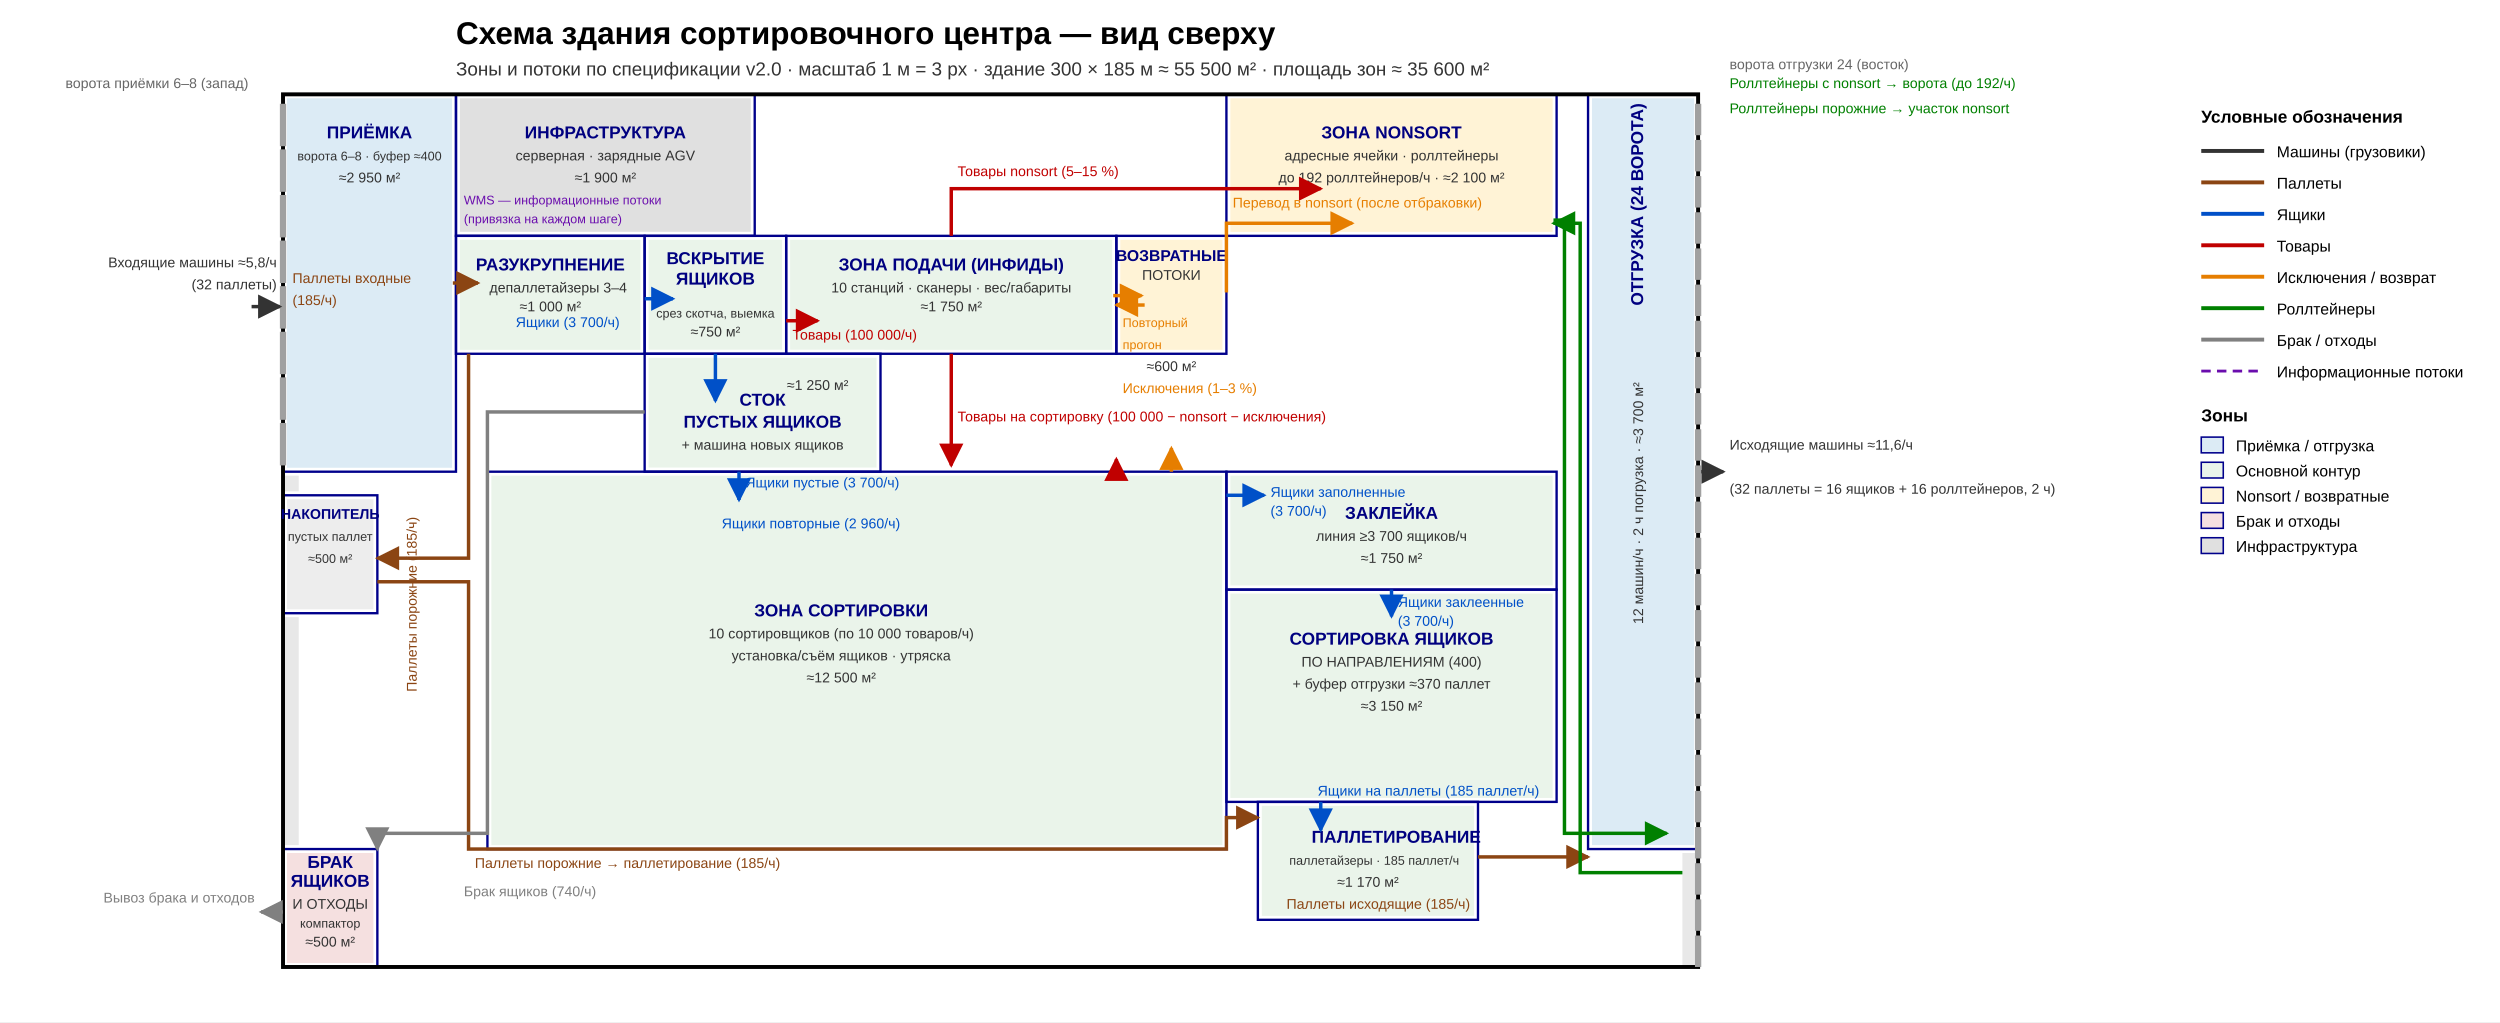
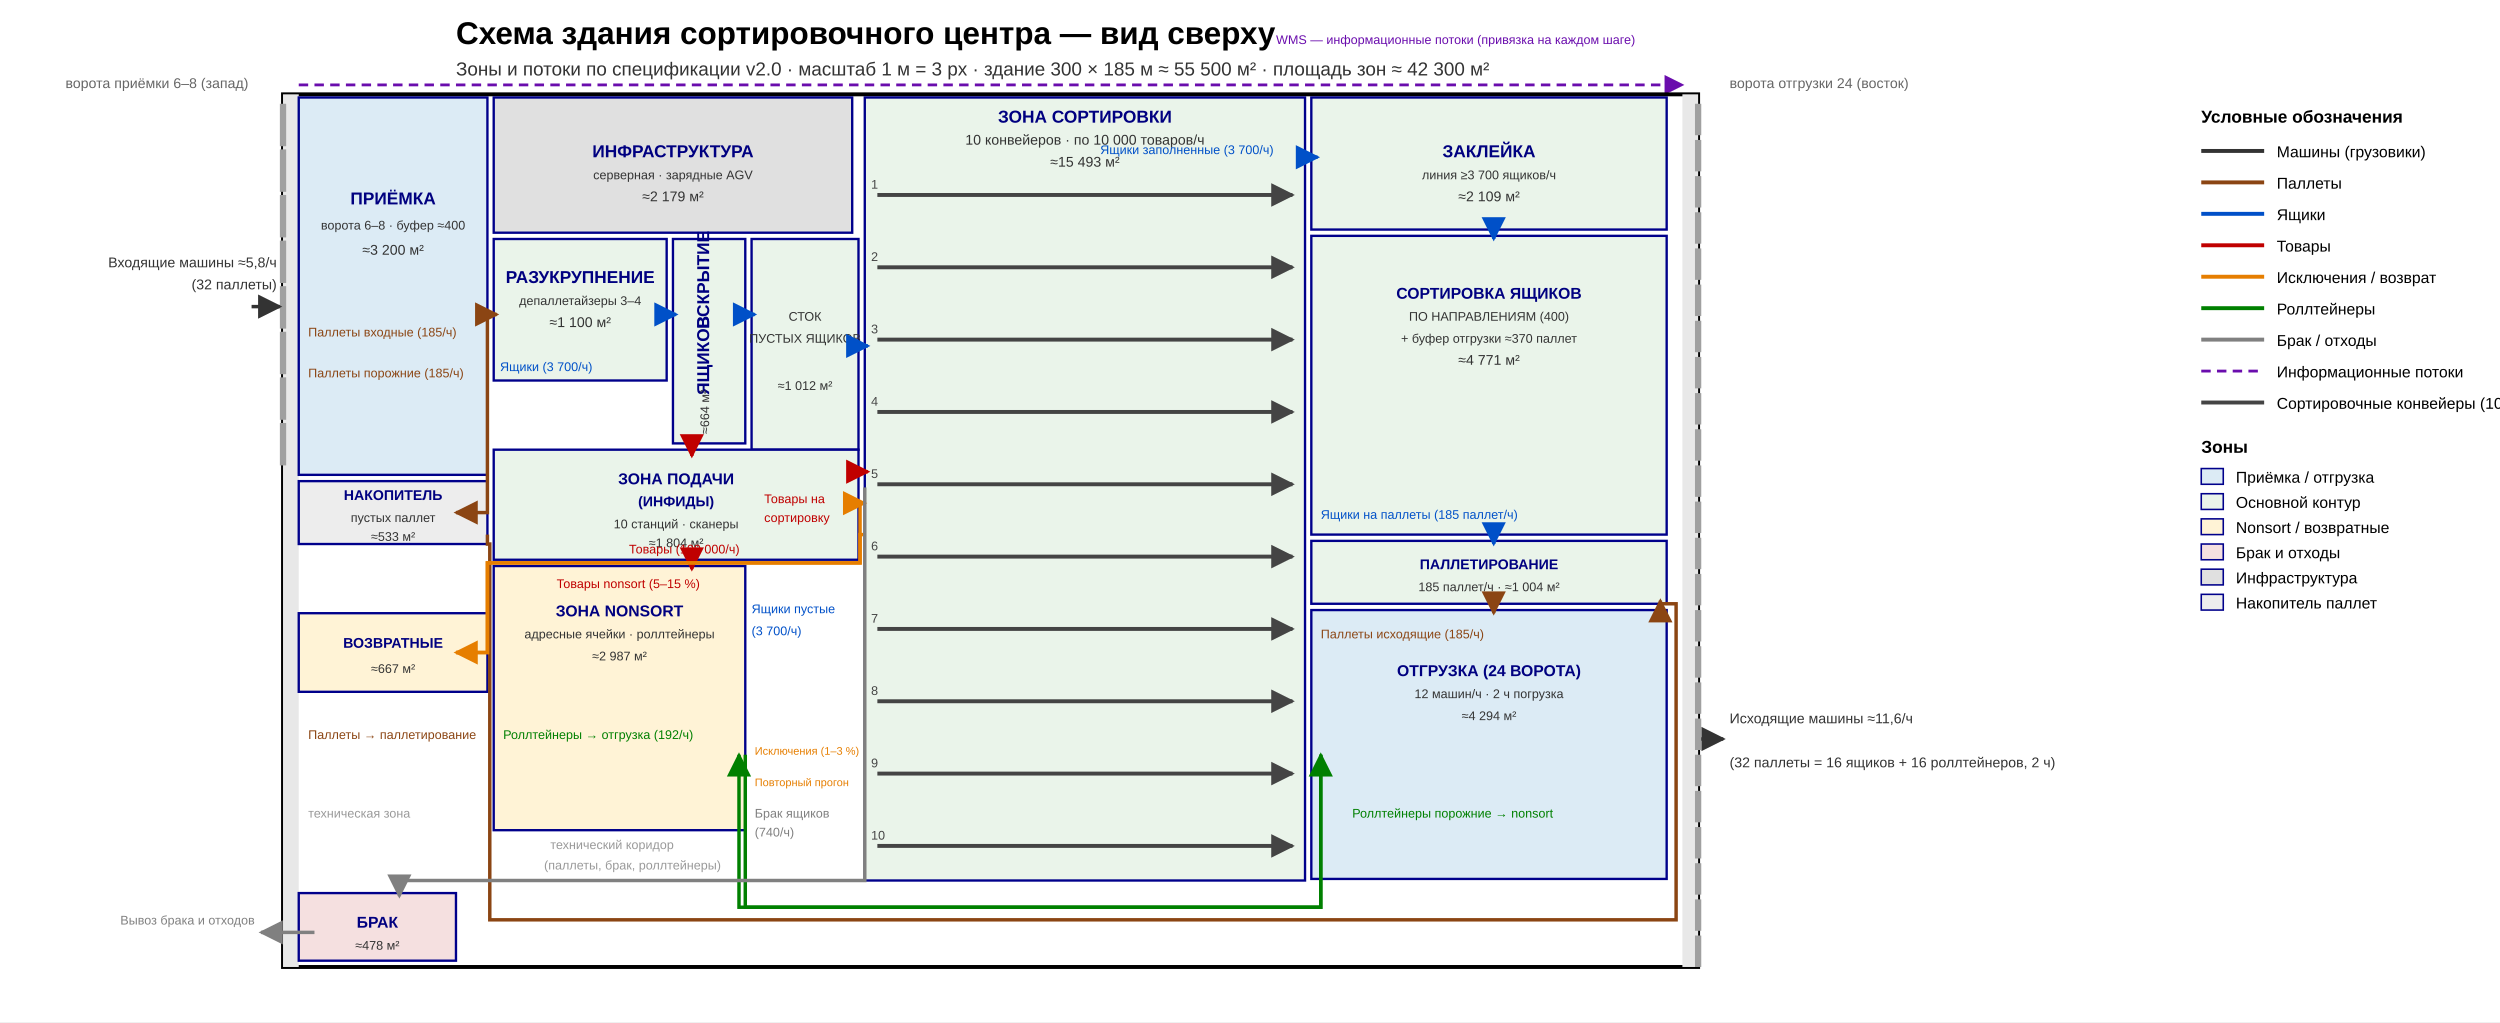
<svg xmlns="http://www.w3.org/2000/svg" viewBox="-140 0 1590 650" font-family="Segoe UI, Arial, sans-serif">
  <defs>
    <marker id="mk-truck" viewBox="0 0 10 10" refX="9" refY="5" markerWidth="7" markerHeight="7" orient="auto-start-reverse">
      <path d="M0,0 L10,5 L0,10 z" fill="#333333" />
    </marker>
    <marker id="mk-pallet" viewBox="0 0 10 10" refX="9" refY="5" markerWidth="7" markerHeight="7" orient="auto-start-reverse">
      <path d="M0,0 L10,5 L0,10 z" fill="#8B4513" />
    </marker>
    <marker id="mk-box" viewBox="0 0 10 10" refX="9" refY="5" markerWidth="7" markerHeight="7" orient="auto-start-reverse">
      <path d="M0,0 L10,5 L0,10 z" fill="#0050C8" />
    </marker>
    <marker id="mk-item" viewBox="0 0 10 10" refX="9" refY="5" markerWidth="7" markerHeight="7" orient="auto-start-reverse">
      <path d="M0,0 L10,5 L0,10 z" fill="#C00000" />
    </marker>
    <marker id="mk-return" viewBox="0 0 10 10" refX="9" refY="5" markerWidth="7" markerHeight="7" orient="auto-start-reverse">
      <path d="M0,0 L10,5 L0,10 z" fill="#E67E00" />
    </marker>
    <marker id="mk-roll" viewBox="0 0 10 10" refX="9" refY="5" markerWidth="7" markerHeight="7" orient="auto-start-reverse">
      <path d="M0,0 L10,5 L0,10 z" fill="#008000" />
    </marker>
    <marker id="mk-waste" viewBox="0 0 10 10" refX="9" refY="5" markerWidth="7" markerHeight="7" orient="auto-start-reverse">
      <path d="M0,0 L10,5 L0,10 z" fill="#808080" />
    </marker>
    <marker id="mk-info" viewBox="0 0 10 10" refX="9" refY="5" markerWidth="7" markerHeight="7" orient="auto-start-reverse">
      <path d="M0,0 L10,5 L0,10 z" fill="#6A0DAD" />
    </marker>
+     <marker id="mk-conv" viewBox="0 0 10 10" refX="9" refY="5" markerWidth="6" markerHeight="6" orient="auto-start-reverse">
+       <path d="M0,0 L10,5 L0,10 z" fill="#444444" />
+     </marker>
  </defs>
  <rect x="-140" y="0" width="1590" height="650" fill="#FFFFFF" />
  <text x="150" y="28" font-size="20" font-weight="bold" fill="#000000">Схема здания сортировочного центра — вид сверху</text>
-   <text x="150" y="48" font-size="12" fill="#333333">Зоны и потоки по спецификации v2.0 · масштаб 1 м = 3 px · здание 300 × 185 м ≈ 55 500 м² · площадь зон ≈ 35 600 м²</text>
-   <rect x="40" y="60" width="900" height="555" fill="#FFFFFF" />
+   <text x="150" y="48" font-size="12" fill="#333333">Зоны и потоки по спецификации v2.0 · масштаб 1 м = 3 px · здание 300 × 185 м ≈ 55 500 м² · площадь зон ≈ 42 300 м²</text>
+   <path d="M 50 54 L 930 54" stroke="#6A0DAD" stroke-width="1.8" stroke-dasharray="6 4" fill="none" marker-end="url(#mk-info)" />
+   <text x="900" y="28" font-size="8" fill="#6A0DAD" text-anchor="end">WMS — информационные потоки (привязка на каждом шаге)</text>
+   <rect x="40" y="60" width="900" height="555" fill="#FFFFFF" stroke="#000000" stroke-width="2.5" />
  <rect x="40" y="60" width="10" height="555" fill="#E8E8E8" stroke="none" />
  <rect x="930" y="60" width="10" height="555" fill="#E8E8E8" stroke="none" />
  <text x="18" y="56" font-size="9" fill="#666666" text-anchor="end">ворота приёмки 6–8 (запад)</text>
-   <text x="960" y="44" font-size="9" fill="#666666" text-anchor="start">ворота отгрузки 24 (восток)</text>
-   <g stroke="#FFFFFF" stroke-width="5">
-     <rect x="40" y="60" width="110" height="240" fill="#DCEBF5" />
-     <rect x="150" y="60" width="190" height="90" fill="#E0E0E0" />
-     <rect x="640" y="60" width="210" height="90" fill="#FFF3D6" />
-     <rect x="150" y="150" width="120" height="75" fill="#EAF4EA" />
-     <rect x="270" y="150" width="90" height="75" fill="#EAF4EA" />
-     <rect x="360" y="150" width="210" height="75" fill="#EAF4EA" />
-     <rect x="570" y="150" width="70" height="75" fill="#FFF3D6" />
-     <rect x="270" y="225" width="150" height="75" fill="#EAF4EA" />
-     <rect x="40" y="315" width="60" height="75" fill="#EDEDED" />
-     <rect x="170" y="300" width="470" height="240" fill="#EAF4EA" />
-     <rect x="640" y="300" width="210" height="75" fill="#EAF4EA" />
-     <rect x="640" y="375" width="210" height="135" fill="#EAF4EA" />
-     <rect x="660" y="510" width="140" height="75" fill="#EAF4EA" />
-     <rect x="870" y="60" width="70" height="480" fill="#DCEBF5" />
-     <rect x="40" y="540" width="60" height="75" fill="#F5E0E0" />
-   </g>
-   <g stroke="#00008B" stroke-width="1.5" fill="none">
-     <rect x="40" y="60" width="110" height="240" />
-     <rect x="150" y="60" width="190" height="90" />
-     <rect x="640" y="60" width="210" height="90" />
-     <rect x="150" y="150" width="120" height="75" />
-     <rect x="270" y="150" width="90" height="75" />
-     <rect x="360" y="150" width="210" height="75" />
-     <rect x="570" y="150" width="70" height="75" />
-     <rect x="270" y="225" width="150" height="75" />
-     <rect x="40" y="315" width="60" height="75" />
-     <rect x="170" y="300" width="470" height="240" />
-     <rect x="640" y="300" width="210" height="75" />
-     <rect x="640" y="375" width="210" height="135" />
-     <rect x="660" y="510" width="140" height="75" />
-     <rect x="870" y="60" width="70" height="480" />
-     <rect x="40" y="540" width="60" height="75" />
-   </g>
-   <rect x="40" y="60" width="900" height="555" fill="none" stroke="#000000" stroke-width="2.5" />
+   <text x="960" y="56" font-size="9" fill="#666666" text-anchor="start">ворота отгрузки 24 (восток)</text>
  <g fill="#A0A0A0">
    <rect x="38" y="66" width="4" height="27" />
    <rect x="38" y="95" width="4" height="27" />
    <rect x="38" y="124" width="4" height="27" />
    <rect x="38" y="153" width="4" height="27" />
    <rect x="38" y="182" width="4" height="27" />
    <rect x="38" y="211" width="4" height="27" />
    <rect x="38" y="240" width="4" height="27" />
    <rect x="38" y="269" width="4" height="27" />
  </g>
  <g fill="#A0A0A0">
    <rect x="938" y="66" width="4" height="20" />
    <rect x="938" y="89" width="4" height="20" />
    <rect x="938" y="112" width="4" height="20" />
    <rect x="938" y="135" width="4" height="20" />
    <rect x="938" y="158" width="4" height="20" />
    <rect x="938" y="181" width="4" height="20" />
    <rect x="938" y="204" width="4" height="20" />
    <rect x="938" y="227" width="4" height="20" />
    <rect x="938" y="250" width="4" height="20" />
    <rect x="938" y="273" width="4" height="20" />
    <rect x="938" y="296" width="4" height="20" />
    <rect x="938" y="319" width="4" height="20" />
    <rect x="938" y="342" width="4" height="20" />
    <rect x="938" y="365" width="4" height="20" />
    <rect x="938" y="388" width="4" height="20" />
    <rect x="938" y="411" width="4" height="20" />
    <rect x="938" y="434" width="4" height="20" />
    <rect x="938" y="457" width="4" height="20" />
    <rect x="938" y="480" width="4" height="20" />
    <rect x="938" y="503" width="4" height="20" />
    <rect x="938" y="526" width="4" height="20" />
    <rect x="938" y="549" width="4" height="20" />
    <rect x="938" y="572" width="4" height="20" />
    <rect x="938" y="595" width="4" height="20" />
  </g>
+   <g stroke="#00008B" stroke-width="1.5">
+     <rect x="410" y="62" width="280" height="498" fill="#EAF4EA" />
+     <rect x="50" y="62" width="120" height="240" fill="#DCEBF5" />
+     <rect x="50" y="306" width="120" height="40" fill="#EDEDED" />
+     <rect x="50" y="390" width="120" height="50" fill="#FFF3D6" />
+     <rect x="50" y="568" width="100" height="43" fill="#F5E0E0" />
+     <rect x="174" y="62" width="228" height="86" fill="#E0E0E0" />
+     <rect x="174" y="152" width="110" height="90" fill="#EAF4EA" />
+     <rect x="288" y="152" width="46" height="130" fill="#EAF4EA" />
+     <rect x="338" y="152" width="68" height="134" fill="#EAF4EA" />
+     <rect x="174" y="286" width="232" height="70" fill="#EAF4EA" />
+     <rect x="174" y="360" width="160" height="168" fill="#FFF3D6" />
+     <rect x="694" y="62" width="226" height="84" fill="#EAF4EA" />
+     <rect x="694" y="150" width="226" height="190" fill="#EAF4EA" />
+     <rect x="694" y="344" width="226" height="40" fill="#EAF4EA" />
+     <rect x="694" y="388" width="226" height="171" fill="#DCEBF5" />
+   </g>
+   <g stroke="#444444" stroke-width="2.5" fill="none">
+     <path d="M 418 124 L 682 124" marker-end="url(#mk-conv)" />
+     <path d="M 418 170 L 682 170" marker-end="url(#mk-conv)" />
+     <path d="M 418 216 L 682 216" marker-end="url(#mk-conv)" />
+     <path d="M 418 262 L 682 262" marker-end="url(#mk-conv)" />
+     <path d="M 418 308 L 682 308" marker-end="url(#mk-conv)" />
+     <path d="M 418 354 L 682 354" marker-end="url(#mk-conv)" />
+     <path d="M 418 400 L 682 400" marker-end="url(#mk-conv)" />
+     <path d="M 418 446 L 682 446" marker-end="url(#mk-conv)" />
+     <path d="M 418 492 L 682 492" marker-end="url(#mk-conv)" />
+     <path d="M 418 538 L 682 538" marker-end="url(#mk-conv)" />
+   </g>
+   <g font-size="8" fill="#444444">
+     <text x="414" y="120">1</text>
+     <text x="414" y="166">2</text>
+     <text x="414" y="212">3</text>
+     <text x="414" y="258">4</text>
+     <text x="414" y="304">5</text>
+     <text x="414" y="350">6</text>
+     <text x="414" y="396">7</text>
+     <text x="414" y="442">8</text>
+     <text x="414" y="488">9</text>
+     <text x="414" y="534">10</text>
+   </g>
  <g font-size="11" font-weight="bold" fill="#000080" text-anchor="middle">
-     <text x="95" y="88">ПРИЁМКА</text>
-     <text x="95" y="102" font-size="8" font-weight="normal" fill="#333333">ворота 6–8 · буфер ≈400</text>
-     <text x="95" y="116" font-size="9" font-weight="normal" fill="#333333">≈2 950 м²</text>
-     <text x="245" y="88">ИНФРАСТРУКТУРА</text>
-     <text x="245" y="102" font-size="9" font-weight="normal" fill="#333333">серверная · зарядные AGV</text>
-     <text x="245" y="116" font-size="9" font-weight="normal" fill="#333333">≈1 900 м²</text>
-     <text x="745" y="88">ЗОНА NONSORT</text>
-     <text x="745" y="102" font-size="9" font-weight="normal" fill="#333333">адресные ячейки · роллтейнеры</text>
-     <text x="745" y="116" font-size="9" font-weight="normal" fill="#333333">до 192 роллтейнеров/ч · ≈2 100 м²</text>
-     <text x="210" y="172">РАЗУКРУПНЕНИЕ</text>
-     <text x="215" y="186" font-size="9" font-weight="normal" fill="#333333">депаллетайзеры 3–4</text>
-     <text x="210" y="198" font-size="9" font-weight="normal" fill="#333333">≈1 000 м²</text>
-     <text x="315" y="168">ВСКРЫТИЕ</text>
-     <text x="315" y="181">ЯЩИКОВ</text>
-     <text x="315" y="202" font-size="8" font-weight="normal" fill="#333333">срез скотча, выемка</text>
-     <text x="315" y="214" font-size="9" font-weight="normal" fill="#333333">≈750 м²</text>
-     <text x="465" y="172">ЗОНА ПОДАЧИ (ИНФИДЫ)</text>
-     <text x="465" y="186" font-size="9" font-weight="normal" fill="#333333">10 станций · сканеры · вес/габариты</text>
-     <text x="465" y="198" font-size="9" font-weight="normal" fill="#333333">≈1 750 м²</text>
-     <text x="605" y="166" font-size="10">ВОЗВРАТНЫЕ</text>
-     <text x="605" y="178" font-size="9" font-weight="normal" fill="#333333">ПОТОКИ</text>
-     <text x="605" y="236" font-size="9" font-weight="normal" fill="#333333">≈600 м²</text>
-     <text x="345" y="258">СТОК</text>
-     <text x="345" y="272">ПУСТЫХ ЯЩИКОВ</text>
-     <text x="345" y="286" font-size="9" font-weight="normal" fill="#333333">+ машина новых ящиков</text>
-     <text x="380" y="248" font-size="9" font-weight="normal" fill="#333333">≈1 250 м²</text>
-     <text x="70" y="330" font-size="9">НАКОПИТЕЛЬ</text>
-     <text x="70" y="344" font-size="8" font-weight="normal" fill="#333333">пустых паллет</text>
-     <text x="70" y="358" font-size="8" font-weight="normal" fill="#333333">≈500 м²</text>
-     <text x="395" y="392">ЗОНА СОРТИРОВКИ</text>
-     <text x="395" y="406" font-size="9" font-weight="normal" fill="#333333">10 сортировщиков (по 10 000 товаров/ч)</text>
-     <text x="395" y="420" font-size="9" font-weight="normal" fill="#333333">установка/съём ящиков · утряска</text>
-     <text x="395" y="434" font-size="9" font-weight="normal" fill="#333333">≈12 500 м²</text>
-     <text x="745" y="330">ЗАКЛЕЙКА</text>
-     <text x="745" y="344" font-size="9" font-weight="normal" fill="#333333">линия ≥3 700 ящиков/ч</text>
-     <text x="745" y="358" font-size="9" font-weight="normal" fill="#333333">≈1 750 м²</text>
-     <text x="745" y="410">СОРТИРОВКА ЯЩИКОВ</text>
-     <text x="745" y="424" font-size="9" font-weight="normal" fill="#333333">ПО НАПРАВЛЕНИЯМ (400)</text>
-     <text x="745" y="438" font-size="9" font-weight="normal" fill="#333333">+ буфер отгрузки ≈370 паллет</text>
-     <text x="745" y="452" font-size="9" font-weight="normal" fill="#333333">≈3 150 м²</text>
-     <text x="748" y="536">ПАЛЛЕТИРОВАНИЕ</text>
-     <text x="734" y="550" font-size="8" font-weight="normal" fill="#333333">паллетайзеры · 185 паллет/ч</text>
-     <text x="730" y="564" font-size="9" font-weight="normal" fill="#333333">≈1 170 м²</text>
-     <text x="905" y="130" font-size="11" transform="rotate(-90 905 130)">ОТГРУЗКА (24 ВОРОТА)</text>
-     <text x="905" y="320" font-size="9" font-weight="normal" fill="#333333" transform="rotate(-90 905 320)">12 машин/ч · 2 ч погрузка · ≈3 700 м²</text>
-     <text x="70" y="552">БРАК</text>
-     <text x="70" y="564">ЯЩИКОВ</text>
-     <text x="70" y="578" font-size="9" font-weight="normal" fill="#333333">И ОТХОДЫ</text>
-     <text x="70" y="590" font-size="8" font-weight="normal" fill="#333333">компактор</text>
-     <text x="70" y="602" font-size="9" font-weight="normal" fill="#333333">≈500 м²</text>
+     <text x="110" y="130">ПРИЁМКА</text>
+     <text x="110" y="146" font-size="8" font-weight="normal" fill="#333333">ворота 6–8 · буфер ≈400</text>
+     <text x="110" y="162" font-size="9" font-weight="normal" fill="#333333">≈3 200 м²</text>
+     <text x="110" y="318" font-size="9">НАКОПИТЕЛЬ</text>
+     <text x="110" y="332" font-size="8" font-weight="normal" fill="#333333">пустых паллет</text>
+     <text x="110" y="344" font-size="8" font-weight="normal" fill="#333333">≈533 м²</text>
+     <text x="110" y="412" font-size="9">ВОЗВРАТНЫЕ</text>
+     <text x="110" y="428" font-size="8" font-weight="normal" fill="#333333">≈667 м²</text>
+     <text x="100" y="590" font-size="10">БРАК</text>
+     <text x="100" y="604" font-size="8" font-weight="normal" fill="#333333">≈478 м²</text>
+     <text x="288" y="100">ИНФРАСТРУКТУРА</text>
+     <text x="288" y="114" font-size="8" font-weight="normal" fill="#333333">серверная · зарядные AGV</text>
+     <text x="288" y="128" font-size="9" font-weight="normal" fill="#333333">≈2 179 м²</text>
+     <text x="229" y="180">РАЗУКРУПНЕНИЕ</text>
+     <text x="229" y="194" font-size="8" font-weight="normal" fill="#333333">депаллетайзеры 3–4</text>
+     <text x="229" y="208" font-size="9" font-weight="normal" fill="#333333">≈1 100 м²</text>
+     <text x="311" y="178" transform="rotate(-90 311 178)">ВСКРЫТИЕ</text>
+     <text x="311" y="226" transform="rotate(-90 311 226)">ЯЩИКОВ</text>
+     <text x="311" y="262" font-size="8" font-weight="normal" fill="#333333" transform="rotate(-90 311 262)">≈664 м²</text>
+     <text x="372" y="204" font-size="8" font-weight="normal" fill="#333333">СТОК</text>
+     <text x="372" y="218" font-size="8" font-weight="normal" fill="#333333">ПУСТЫХ ЯЩИКОВ</text>
+     <text x="372" y="248" font-size="8" font-weight="normal" fill="#333333">≈1 012 м²</text>
+     <text x="290" y="308" font-size="10">ЗОНА ПОДАЧИ</text>
+     <text x="290" y="322" font-size="9">(ИНФИДЫ)</text>
+     <text x="290" y="336" font-size="8" font-weight="normal" fill="#333333">10 станций · сканеры</text>
+     <text x="290" y="348" font-size="8" font-weight="normal" fill="#333333">≈1 804 м²</text>
+     <text x="254" y="392" font-size="10">ЗОНА NONSORT</text>
+     <text x="254" y="406" font-size="8" font-weight="normal" fill="#333333">адресные ячейки · роллтейнеры</text>
+     <text x="254" y="420" font-size="8" font-weight="normal" fill="#333333">≈2 987 м²</text>
+     <text x="550" y="78">ЗОНА СОРТИРОВКИ</text>
+     <text x="550" y="92" font-size="9" font-weight="normal" fill="#333333">10 конвейеров · по 10 000 товаров/ч</text>
+     <text x="550" y="106" font-size="9" font-weight="normal" fill="#333333">≈15 493 м²</text>
+     <text x="807" y="100">ЗАКЛЕЙКА</text>
+     <text x="807" y="114" font-size="8" font-weight="normal" fill="#333333">линия ≥3 700 ящиков/ч</text>
+     <text x="807" y="128" font-size="9" font-weight="normal" fill="#333333">≈2 109 м²</text>
+     <text x="807" y="190" font-size="10">СОРТИРОВКА ЯЩИКОВ</text>
+     <text x="807" y="204" font-size="8" font-weight="normal" fill="#333333">ПО НАПРАВЛЕНИЯМ (400)</text>
+     <text x="807" y="218" font-size="8" font-weight="normal" fill="#333333">+ буфер отгрузки ≈370 паллет</text>
+     <text x="807" y="232" font-size="9" font-weight="normal" fill="#333333">≈4 771 м²</text>
+     <text x="807" y="362" font-size="9">ПАЛЛЕТИРОВАНИЕ</text>
+     <text x="807" y="376" font-size="8" font-weight="normal" fill="#333333">185 паллет/ч · ≈1 004 м²</text>
+     <text x="807" y="430" font-size="10">ОТГРУЗКА (24 ВОРОТА)</text>
+     <text x="807" y="444" font-size="8" font-weight="normal" fill="#333333">12 машин/ч · 2 ч погрузка</text>
+     <text x="807" y="458" font-size="8" font-weight="normal" fill="#333333">≈4 294 м²</text>
+   </g>
+   <g font-size="8" fill="#999999">
+     <text x="210" y="540" font-size="8">технический коридор</text>
+     <text x="206" y="553" font-size="8">(паллеты, брак, роллтейнеры)</text>
+     <text x="56" y="520" font-size="8">техническая зона</text>
  </g>
  <g stroke="#333333" stroke-width="2.2" fill="none">
    <path d="M 20 195 L 38 195" marker-end="url(#mk-truck)" />
-     <path d="M 942 300 L 956 300" marker-end="url(#mk-truck)" />
+     <path d="M 942 470 L 956 470" marker-end="url(#mk-truck)" />
  </g>
  <text x="36" y="170" font-size="9" fill="#333333" text-anchor="end">Входящие машины ≈5,8/ч</text>
  <text x="36" y="184" font-size="9" fill="#333333" text-anchor="end">(32 паллеты)</text>
-   <text x="960" y="286" font-size="9" fill="#333333">Исходящие машины ≈11,6/ч</text>
-   <text x="960" y="314" font-size="9" fill="#333333">(32 паллеты = 16 ящиков + 16 роллтейнеров, 2 ч)</text>
+   <text x="960" y="460" font-size="9" fill="#333333">Исходящие машины ≈11,6/ч</text>
+   <text x="960" y="488" font-size="9" fill="#333333">(32 паллеты = 16 ящиков + 16 роллтейнеров, 2 ч)</text>
  <g stroke="#8B4513" stroke-width="2.2" fill="none">
-     <path d="M 148 180 L 164 180" marker-end="url(#mk-pallet)" />
-     <path d="M 158 225 L 158 355 L 100 355" marker-end="url(#mk-pallet)" />
-     <path d="M 100 370 L 158 370 L 158 540 L 640 540 L 640 520 L 660 520" marker-end="url(#mk-pallet)" />
-     <path d="M 800 545 L 870 545" marker-end="url(#mk-pallet)" />
-   </g>
-   <text x="46" y="180" font-size="9" fill="#8B4513">Паллеты входные</text>
-   <text x="46" y="194" font-size="9" fill="#8B4513">(185/ч)</text>
-   <text x="125" y="440" font-size="9" fill="#8B4513" transform="rotate(-90 125 440)">Паллеты порожние (185/ч)</text>
-   <text x="162" y="552" font-size="9" fill="#8B4513">Паллеты порожние → паллетирование (185/ч)</text>
-   <text x="795" y="578" font-size="9" fill="#8B4513" text-anchor="end">Паллеты исходящие (185/ч)</text>
+     <path d="M 166 200 L 176 200" marker-end="url(#mk-pallet)" />
+     <path d="M 174 200 L 170 200 L 170 326 L 150 326" marker-end="url(#mk-pallet)" />
+     <path d="M 170 340 L 170 346 L 171.5 346 L 171.5 585 L 926 585 L 926 384 L 916 384 L 916 382" marker-end="url(#mk-pallet)" />
+     <path d="M 810 384 L 810 390" marker-end="url(#mk-pallet)" />
+   </g>
+   <text x="56" y="214" font-size="8" fill="#8B4513">Паллеты входные (185/ч)</text>
+   <text x="56" y="240" font-size="8" fill="#8B4513">Паллеты порожние (185/ч)</text>
+   <text x="56" y="470" font-size="8" fill="#8B4513">Паллеты → паллетирование</text>
+   <text x="700" y="406" font-size="8" fill="#8B4513">Паллеты исходящие (185/ч)</text>
  <g stroke="#0050C8" stroke-width="2.2" fill="none">
-     <path d="M 270 190 L 288 190" marker-end="url(#mk-box)" />
-     <path d="M 315 225 L 315 255" marker-end="url(#mk-box)" />
-     <path d="M 330 300 L 330 318" marker-end="url(#mk-box)" />
-     <path d="M 640 315 L 664 315" marker-end="url(#mk-box)" />
-     <path d="M 745 375 L 745 392" marker-end="url(#mk-box)" />
-     <path d="M 700 510 L 700 528" marker-end="url(#mk-box)" />
-   </g>
-   <text x="188" y="208" font-size="9" fill="#0050C8">Ящики (3 700/ч)</text>
-   <text x="319" y="336" font-size="9" fill="#0050C8">Ящики повторные (2 960/ч)</text>
-   <text x="334" y="310" font-size="9" fill="#0050C8">Ящики пустые (3 700/ч)</text>
-   <text x="668" y="316" font-size="9" fill="#0050C8">Ящики заполненные</text>
-   <text x="668" y="328" font-size="9" fill="#0050C8">(3 700/ч)</text>
-   <text x="749" y="386" font-size="9" fill="#0050C8">Ящики заклеенные</text>
-   <text x="749" y="398" font-size="9" fill="#0050C8">(3 700/ч)</text>
-   <text x="698" y="506" font-size="9" fill="#0050C8">Ящики на паллеты (185 паллет/ч)</text>
+     <path d="M 282 200 L 290 200" marker-end="url(#mk-box)" />
+     <path d="M 332 200 L 340 200" marker-end="url(#mk-box)" />
+     <path d="M 406 220 L 412 220" marker-end="url(#mk-box)" />
+     <path d="M 690 100 L 698 100" marker-end="url(#mk-box)" />
+     <path d="M 810 146 L 810 152" marker-end="url(#mk-box)" />
+     <path d="M 810 340 L 810 346" marker-end="url(#mk-box)" />
+   </g>
+   <text x="178" y="236" font-size="8" fill="#0050C8">Ящики (3 700/ч)</text>
+   <text x="338" y="390" font-size="8" fill="#0050C8">Ящики пустые</text>
+   <text x="338" y="404" font-size="8" fill="#0050C8">(3 700/ч)</text>
+   <text x="670" y="98" font-size="8" fill="#0050C8" text-anchor="end">Ящики заполненные (3 700/ч)</text>
+   <text x="700" y="330" font-size="8" fill="#0050C8">Ящики на паллеты (185 паллет/ч)</text>
  <g stroke="#C00000" stroke-width="2.2" fill="none">
-     <path d="M 360 204 L 380 204" marker-end="url(#mk-item)" />
-     <path d="M 465 225 L 465 296" marker-end="url(#mk-item)" />
-     <path d="M 465 150 L 465 120 L 700 120" marker-end="url(#mk-item)" />
-     <path d="M 570 300 L 570 292" marker-end="url(#mk-item)" />
-   </g>
-   <text x="364" y="216" font-size="9" fill="#C00000">Товары (100 000/ч)</text>
-   <text x="469" y="268" font-size="9" fill="#C00000">Товары на сортировку (100 000 − nonsort − исключения)</text>
-   <text x="469" y="112" font-size="9" fill="#C00000">Товары nonsort (5–15 %)</text>
+     <path d="M 300 282 L 300 290" marker-end="url(#mk-item)" />
+     <path d="M 406 300 L 412 300" marker-end="url(#mk-item)" />
+     <path d="M 300 356 L 300 362" marker-end="url(#mk-item)" />
+   </g>
+   <text x="260" y="352" font-size="8" fill="#C00000">Товары (100 000/ч)</text>
+   <text x="346" y="320" font-size="8" fill="#C00000">Товары на</text>
+   <text x="346" y="332" font-size="8" fill="#C00000">сортировку</text>
+   <text x="214" y="374" font-size="8" fill="#C00000">Товары nonsort (5–15 %)</text>
  <g stroke="#E67E00" stroke-width="2.2" fill="none">
-     <path d="M 568 188 L 586 188" marker-end="url(#mk-return)" />
-     <path d="M 588 194 L 570 194" marker-end="url(#mk-return)" />
-     <path d="M 605 300 L 605 285" marker-end="url(#mk-return)" />
-     <path d="M 640 186 L 640 142 L 720 142" marker-end="url(#mk-return)" />
-   </g>
-   <text x="574" y="250" font-size="9" fill="#E67E00">Исключения (1–3 %)</text>
-   <text x="574" y="208" font-size="8" fill="#E67E00" text-anchor="start">Повторный</text>
-   <text x="574" y="222" font-size="8" fill="#E67E00" text-anchor="start">прогон</text>
-   <text x="644" y="132" font-size="9" fill="#E67E00">Перевод в nonsort (после отбраковки)</text>
+     <path d="M 410 340 L 407 340 L 407 358 L 170 358 L 170 415 L 150 415" marker-end="url(#mk-return)" />
+     <path d="M 150 415 L 170 415 L 170 358 L 407 358 L 407 320 L 410 320" marker-end="url(#mk-return)" />
+   </g>
+   <text x="340" y="480" font-size="7" fill="#E67E00">Исключения (1–3 %)</text>
+   <text x="340" y="500" font-size="7" fill="#E67E00">Повторный прогон</text>
  <g stroke="#008000" stroke-width="2.2" fill="none">
-     <path d="M 848 140 L 855 140 L 855 530 L 920 530" marker-end="url(#mk-roll)" />
-     <path d="M 930 555 L 865 555 L 865 142 L 848 142" marker-end="url(#mk-roll)" />
-   </g>
-   <text x="960" y="56" font-size="9" fill="#008000">Роллтейнеры с nonsort → ворота (до 192/ч)</text>
-   <text x="960" y="72" font-size="9" fill="#008000">Роллтейнеры порожние → участок nonsort</text>
+     <path d="M 334 480 L 334 577 L 700 577 L 700 480" marker-end="url(#mk-roll)" />
+     <path d="M 700 480 L 700 577 L 334 577 L 330 577 L 330 480" marker-end="url(#mk-roll)" />
+   </g>
+   <text x="180" y="470" font-size="8" fill="#008000">Роллтейнеры → отгрузка (192/ч)</text>
+   <text x="720" y="520" font-size="8" fill="#008000">Роллтейнеры порожние → nonsort</text>
  <g stroke="#808080" stroke-width="2.2" fill="none">
-     <path d="M 270 262 L 170 262 L 170 530 L 100 530 L 100 540" marker-end="url(#mk-waste)" />
-     <path d="M 40 580 L 26 580" marker-end="url(#mk-waste)" />
-   </g>
-   <text x="155" y="570" font-size="9" fill="#808080">Брак ящиков (740/ч)</text>
-   <text x="22" y="574" font-size="9" fill="#808080" text-anchor="end">Вывоз брака и отходов</text>
-   <text x="155" y="130" font-size="8" fill="#6A0DAD">WMS — информационные потоки</text>
-   <text x="155" y="142" font-size="8" fill="#6A0DAD">(привязка на каждом шаге)</text>
+     <path d="M 410 310 L 410 560 L 114 560 L 114 570" marker-end="url(#mk-waste)" />
+     <path d="M 60 593 L 26 593" marker-end="url(#mk-waste)" />
+   </g>
+   <text x="340" y="520" font-size="8" fill="#808080">Брак ящиков</text>
+   <text x="340" y="532" font-size="8" fill="#808080">(740/ч)</text>
+   <text x="22" y="588" font-size="8" fill="#808080" text-anchor="end">Вывоз брака и отходов</text>
  <g font-size="11">
    <text x="1260" y="78" font-weight="bold" fill="#000000">Условные обозначения</text>
    <line x1="1260" y1="96" x2="1300" y2="96" stroke="#333333" stroke-width="2.5" />
    <text x="1308" y="100" font-size="10">Машины (грузовики)</text>
    <line x1="1260" y1="116" x2="1300" y2="116" stroke="#8B4513" stroke-width="2.5" />
    <text x="1308" y="120" font-size="10">Паллеты</text>
    <line x1="1260" y1="136" x2="1300" y2="136" stroke="#0050C8" stroke-width="2.5" />
    <text x="1308" y="140" font-size="10">Ящики</text>
    <line x1="1260" y1="156" x2="1300" y2="156" stroke="#C00000" stroke-width="2.5" />
    <text x="1308" y="160" font-size="10">Товары</text>
    <line x1="1260" y1="176" x2="1300" y2="176" stroke="#E67E00" stroke-width="2.5" />
    <text x="1308" y="180" font-size="10">Исключения / возврат</text>
    <line x1="1260" y1="196" x2="1300" y2="196" stroke="#008000" stroke-width="2.5" />
    <text x="1308" y="200" font-size="10">Роллтейнеры</text>
    <line x1="1260" y1="216" x2="1300" y2="216" stroke="#808080" stroke-width="2.5" />
    <text x="1308" y="220" font-size="10">Брак / отходы</text>
    <line x1="1260" y1="236" x2="1300" y2="236" stroke="#6A0DAD" stroke-width="1.8" stroke-dasharray="6 4" />
    <text x="1308" y="240" font-size="10">Информационные потоки</text>
-     <text x="1260" y="268" font-weight="bold" fill="#000000">Зоны</text>
-     <rect x="1260" y="278" width="14" height="10" fill="#DCEBF5" stroke="#00008B" stroke-width="1" />
-     <text x="1282" y="287" font-size="10">Приёмка / отгрузка</text>
-     <rect x="1260" y="294" width="14" height="10" fill="#EAF4EA" stroke="#00008B" stroke-width="1" />
-     <text x="1282" y="303" font-size="10">Основной контур</text>
-     <rect x="1260" y="310" width="14" height="10" fill="#FFF3D6" stroke="#00008B" stroke-width="1" />
-     <text x="1282" y="319" font-size="10">Nonsort / возвратные</text>
-     <rect x="1260" y="326" width="14" height="10" fill="#F5E0E0" stroke="#00008B" stroke-width="1" />
-     <text x="1282" y="335" font-size="10">Брак и отходы</text>
-     <rect x="1260" y="342" width="14" height="10" fill="#E0E0E0" stroke="#00008B" stroke-width="1" />
-     <text x="1282" y="351" font-size="10">Инфраструктура</text>
+     <line x1="1260" y1="256" x2="1300" y2="256" stroke="#444444" stroke-width="2.5" />
+     <text x="1308" y="260" font-size="10">Сортировочные конвейеры (10 шт)</text>
+     <text x="1260" y="288" font-weight="bold" fill="#000000">Зоны</text>
+     <rect x="1260" y="298" width="14" height="10" fill="#DCEBF5" stroke="#00008B" stroke-width="1" />
+     <text x="1282" y="307" font-size="10">Приёмка / отгрузка</text>
+     <rect x="1260" y="314" width="14" height="10" fill="#EAF4EA" stroke="#00008B" stroke-width="1" />
+     <text x="1282" y="323" font-size="10">Основной контур</text>
+     <rect x="1260" y="330" width="14" height="10" fill="#FFF3D6" stroke="#00008B" stroke-width="1" />
+     <text x="1282" y="339" font-size="10">Nonsort / возвратные</text>
+     <rect x="1260" y="346" width="14" height="10" fill="#F5E0E0" stroke="#00008B" stroke-width="1" />
+     <text x="1282" y="355" font-size="10">Брак и отходы</text>
+     <rect x="1260" y="362" width="14" height="10" fill="#E0E0E0" stroke="#00008B" stroke-width="1" />
+     <text x="1282" y="371" font-size="10">Инфраструктура</text>
+     <rect x="1260" y="378" width="14" height="10" fill="#EDEDED" stroke="#00008B" stroke-width="1" />
+     <text x="1282" y="387" font-size="10">Накопитель паллет</text>
  </g>
</svg>
